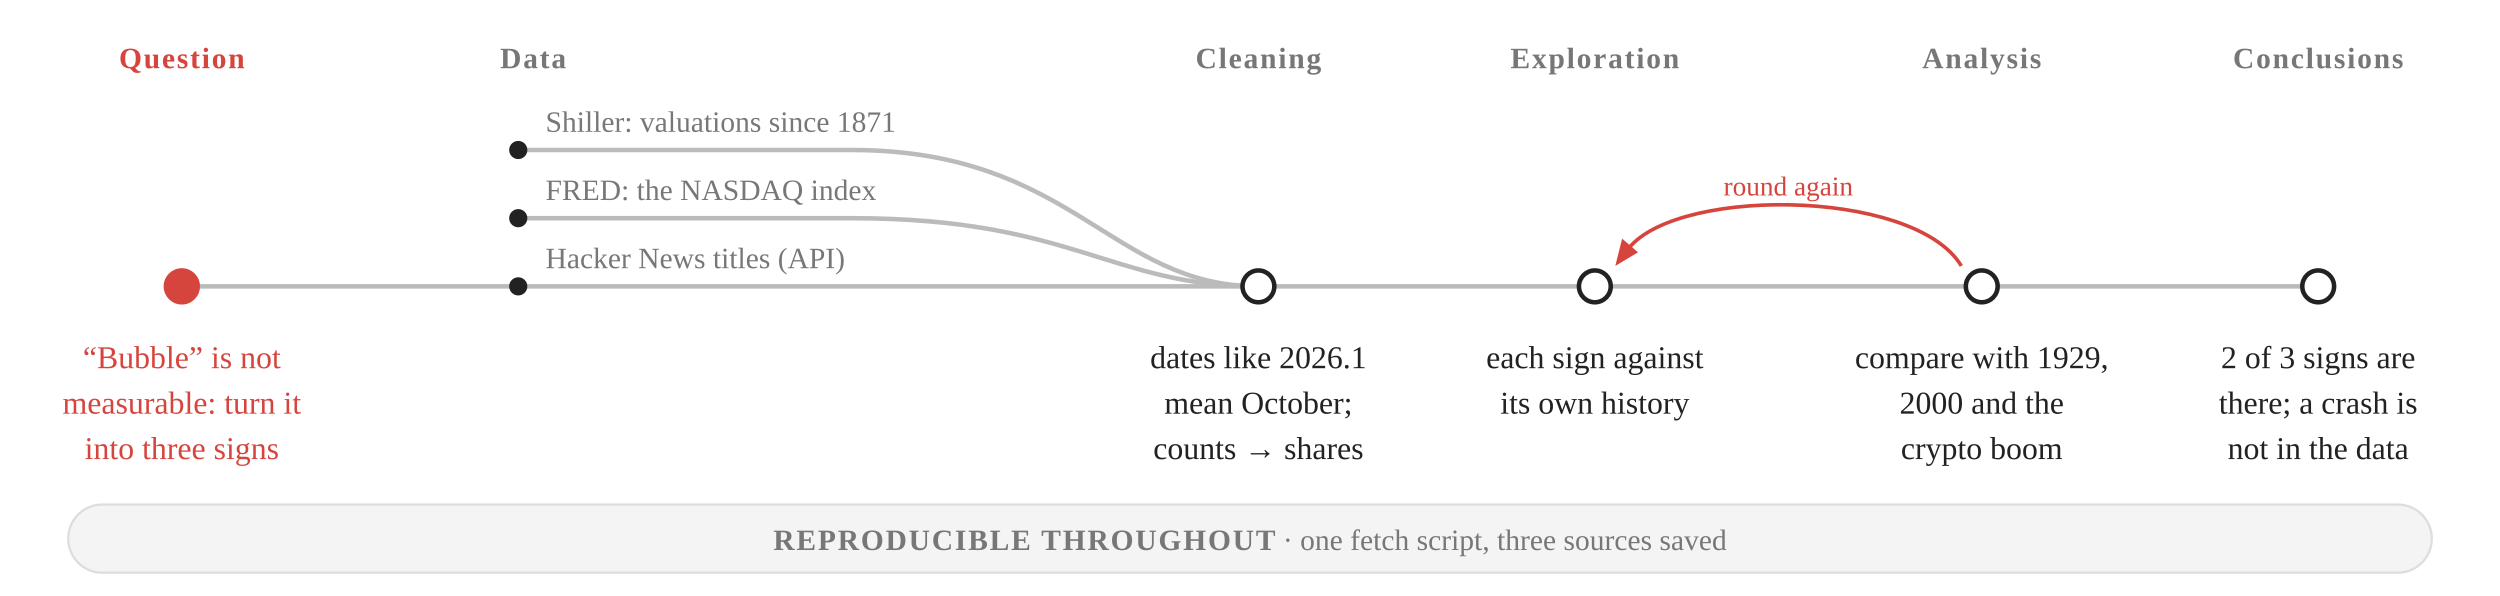
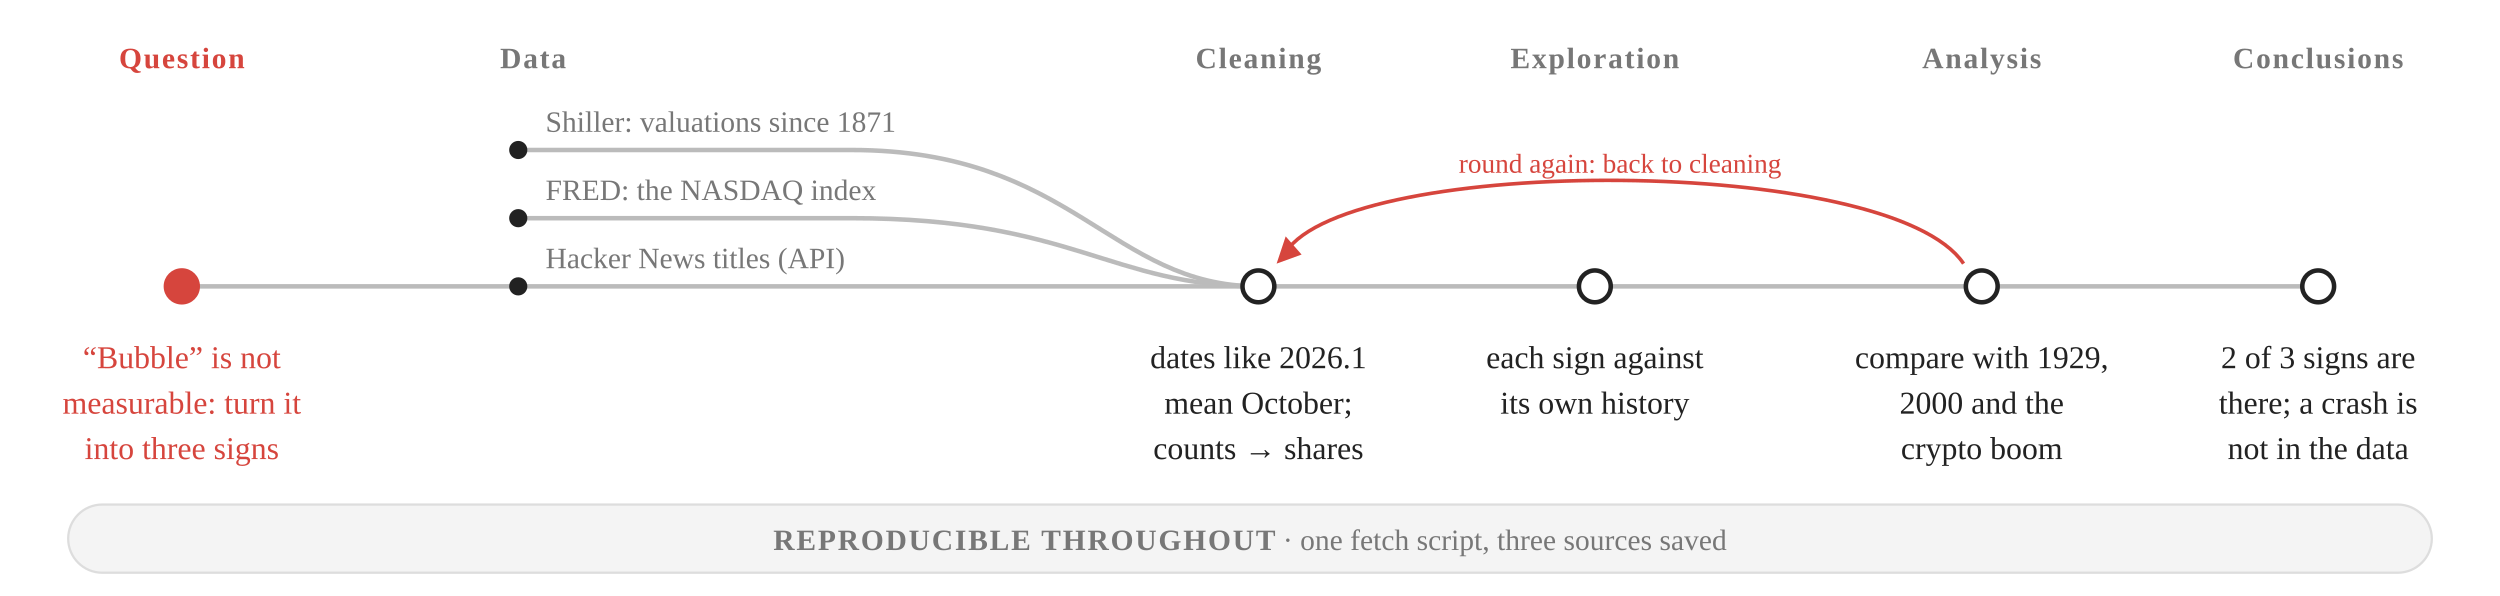
<svg xmlns="http://www.w3.org/2000/svg" class="lc" viewBox="0 0 1100 262" role="img">
  <style>
.lc text{font-family:var(--font-sans,'IBM Plex Sans',system-ui,sans-serif);fill:var(--c-text,#222)}
.lc .step{font-size:13px;font-weight:600;letter-spacing:.06em;text-transform:uppercase;fill:var(--c-muted,#777)}
.lc .note{font-size:14px}
.lc .src{font-size:13px;fill:var(--c-muted,#777)}
.lc text.hot{fill:var(--c-accent,#d6453d)}
.lc .line{stroke:var(--c-faint,#bbb);stroke-width:2;fill:none}
.lc .node{fill:var(--c-bg,#fff);stroke:var(--c-text,#222);stroke-width:2}
.lc .node.hot{fill:var(--c-accent,#d6453d);stroke:var(--c-accent,#d6453d)}
.lc .dot{fill:var(--c-text,#222)}
.lc .band{fill:var(--c-tint,#f4f4f4);stroke:var(--c-line,#ddd)}
.lc .bandtext{font-size:13px;fill:var(--c-muted,#777)}
.lc .bandtext tspan.head{font-weight:600;letter-spacing:.06em}
.lc .loop{stroke:var(--c-accent,#d6453d);stroke-width:1.6;fill:none}
.lc .looptip{fill:var(--c-accent,#d6453d)}
.lc text.loopnote{font-size:12px;fill:var(--c-accent,#d6453d)}
</style>
  <path class="line" d="M80,126 H1020" />
  <path class="line" d="M228.031,66 H374.583 C472.283,66 488.567,126 553.701,126" />
  <circle class="dot" cx="228.031" cy="66" r="4" />
  <text class="src" x="240.031" y="58">Shiller: valuations since 1871</text>
  <path class="line" d="M228.031,96 H374.583 C472.283,96 488.567,126 553.701,126" />
  <circle class="dot" cx="228.031" cy="96" r="4" />
  <text class="src" x="240.031" y="88">FRED: the NASDAQ index</text>
  <circle class="dot" cx="228.031" cy="126" r="4" />
  <text class="src" x="240.031" y="118">Hacker News titles (API)</text>
  <text class="step hot" x="80.0" y="30" text-anchor="middle">Question</text>
  <circle class="node hot" cx="80.0" cy="126" r="7" />
  <text class="note hot" x="80.0" y="162" text-anchor="middle">“Bubble” is not</text>
  <text class="note hot" x="80.0" y="182" text-anchor="middle">measurable: turn it</text>
  <text class="note hot" x="80.0" y="202" text-anchor="middle">into three signs</text>
  <text class="step" x="228.031" y="30" text-anchor="start" dx="-8">Data</text>
  <text class="step" x="553.701" y="30" text-anchor="middle">Cleaning</text>
  <circle class="node" cx="553.701" cy="126" r="7" />
  <text class="note" x="553.701" y="162" text-anchor="middle">dates like 2026.1</text>
  <text class="note" x="553.701" y="182" text-anchor="middle">mean October;</text>
  <text class="note" x="553.701" y="202" text-anchor="middle">counts → shares</text>
  <text class="step" x="701.732" y="30" text-anchor="middle">Exploration</text>
  <circle class="node" cx="701.732" cy="126" r="7" />
  <text class="note" x="701.732" y="162" text-anchor="middle">each sign against</text>
  <text class="note" x="701.732" y="182" text-anchor="middle">its own history</text>
  <text class="step" x="871.969" y="30" text-anchor="middle">Analysis</text>
  <circle class="node" cx="871.969" cy="126" r="7" />
  <text class="note" x="871.969" y="162" text-anchor="middle">compare with 1929,</text>
  <text class="note" x="871.969" y="182" text-anchor="middle">2000 and the</text>
  <text class="note" x="871.969" y="202" text-anchor="middle">crypto boom</text>
  <text class="step" x="1020.0" y="30" text-anchor="middle">Conclusions</text>
  <circle class="node" cx="1020.0" cy="126" r="7" />
  <text class="note" x="1020.0" y="162" text-anchor="middle">2 of 3 signs are</text>
  <text class="note" x="1020.0" y="182" text-anchor="middle">there; a crash is</text>
  <text class="note" x="1020.0" y="202" text-anchor="middle">not in the data</text>
-   <path class="loop" d="M862.969,117 C841.969,82 731.732,82 714.732,112" />
-   <path class="looptip" d="M710.732,117 L720.732,111 L713.732,105 Z" />
-   <text class="loopnote" x="786.85" y="86" text-anchor="middle">round again</text>
+   <path class="loop" d="M863.969,116 C831.969,68 593.701,68 565.701,111" />
+   <path class="looptip" d="M561.701,116 L572.701,112 L565.701,104 Z" />
+   <text class="loopnote" x="712.835" y="76" text-anchor="middle">round again: back to cleaning</text>
  <rect class="band" x="30" y="222" width="1040" height="30" rx="15" />
  <text class="bandtext" x="550.0" y="242" text-anchor="middle">
    <tspan class="head">REPRODUCIBLE THROUGHOUT</tspan>  ·  one fetch script, three sources saved</text>
</svg>
